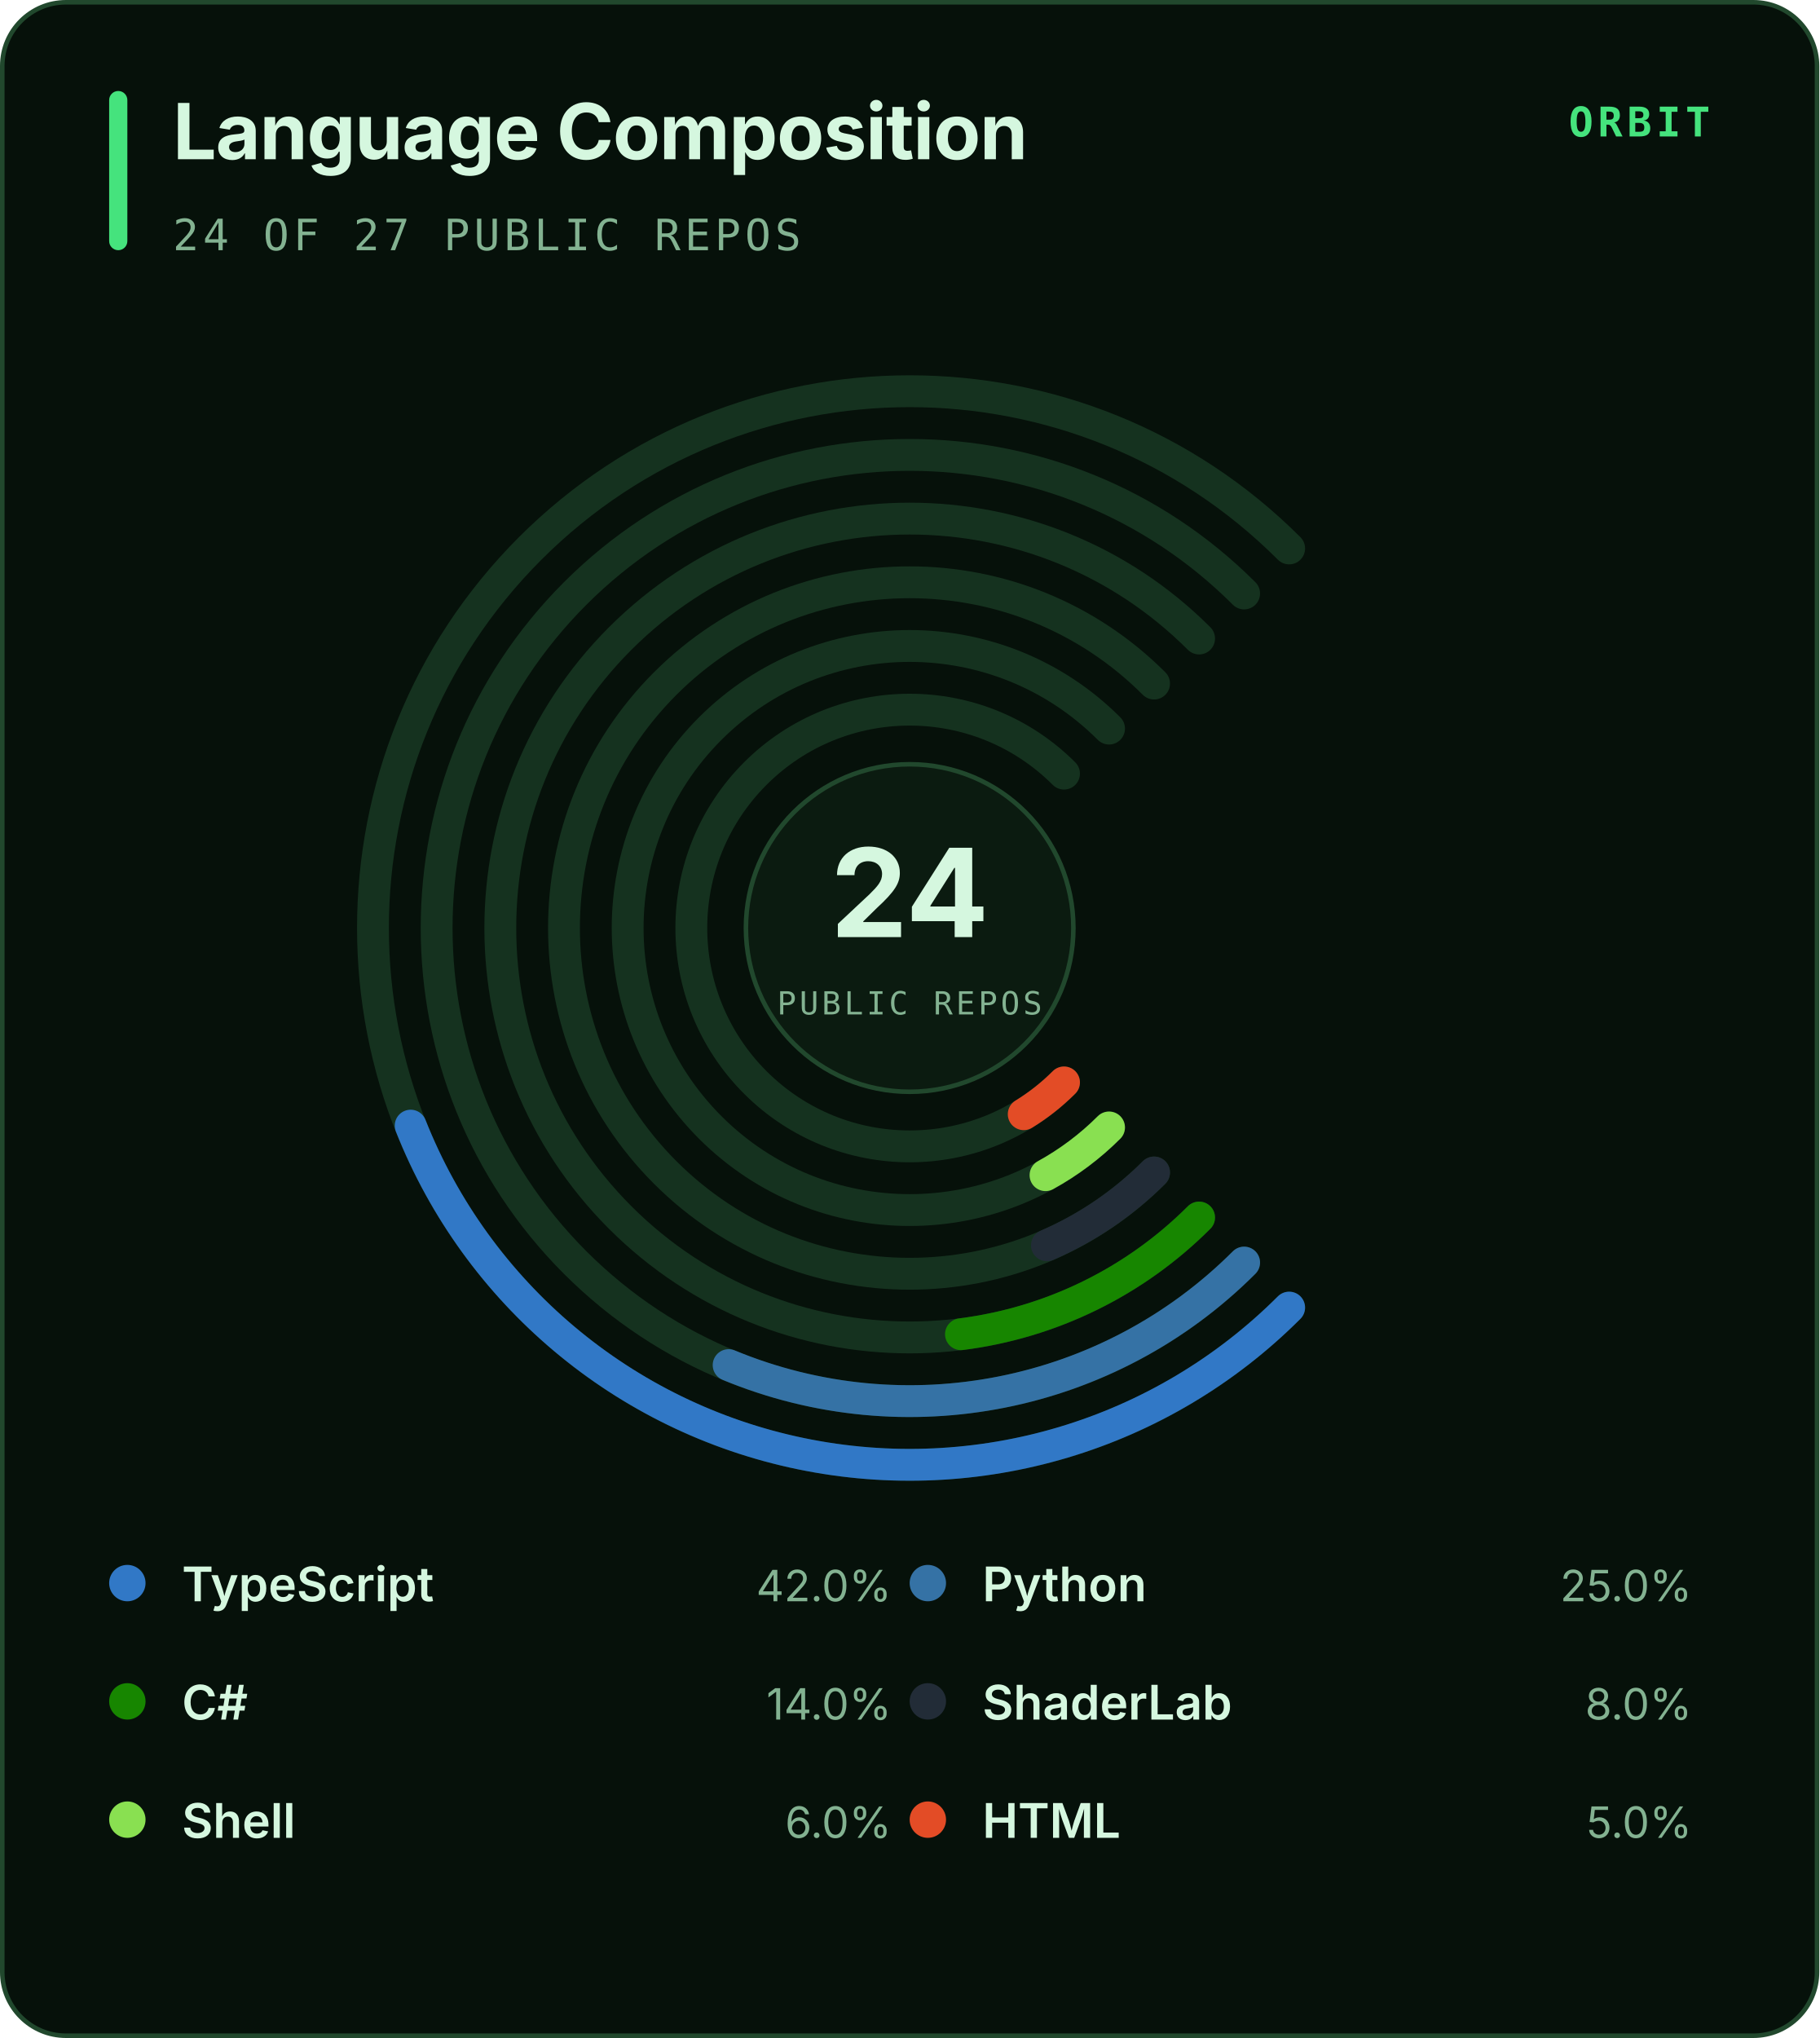
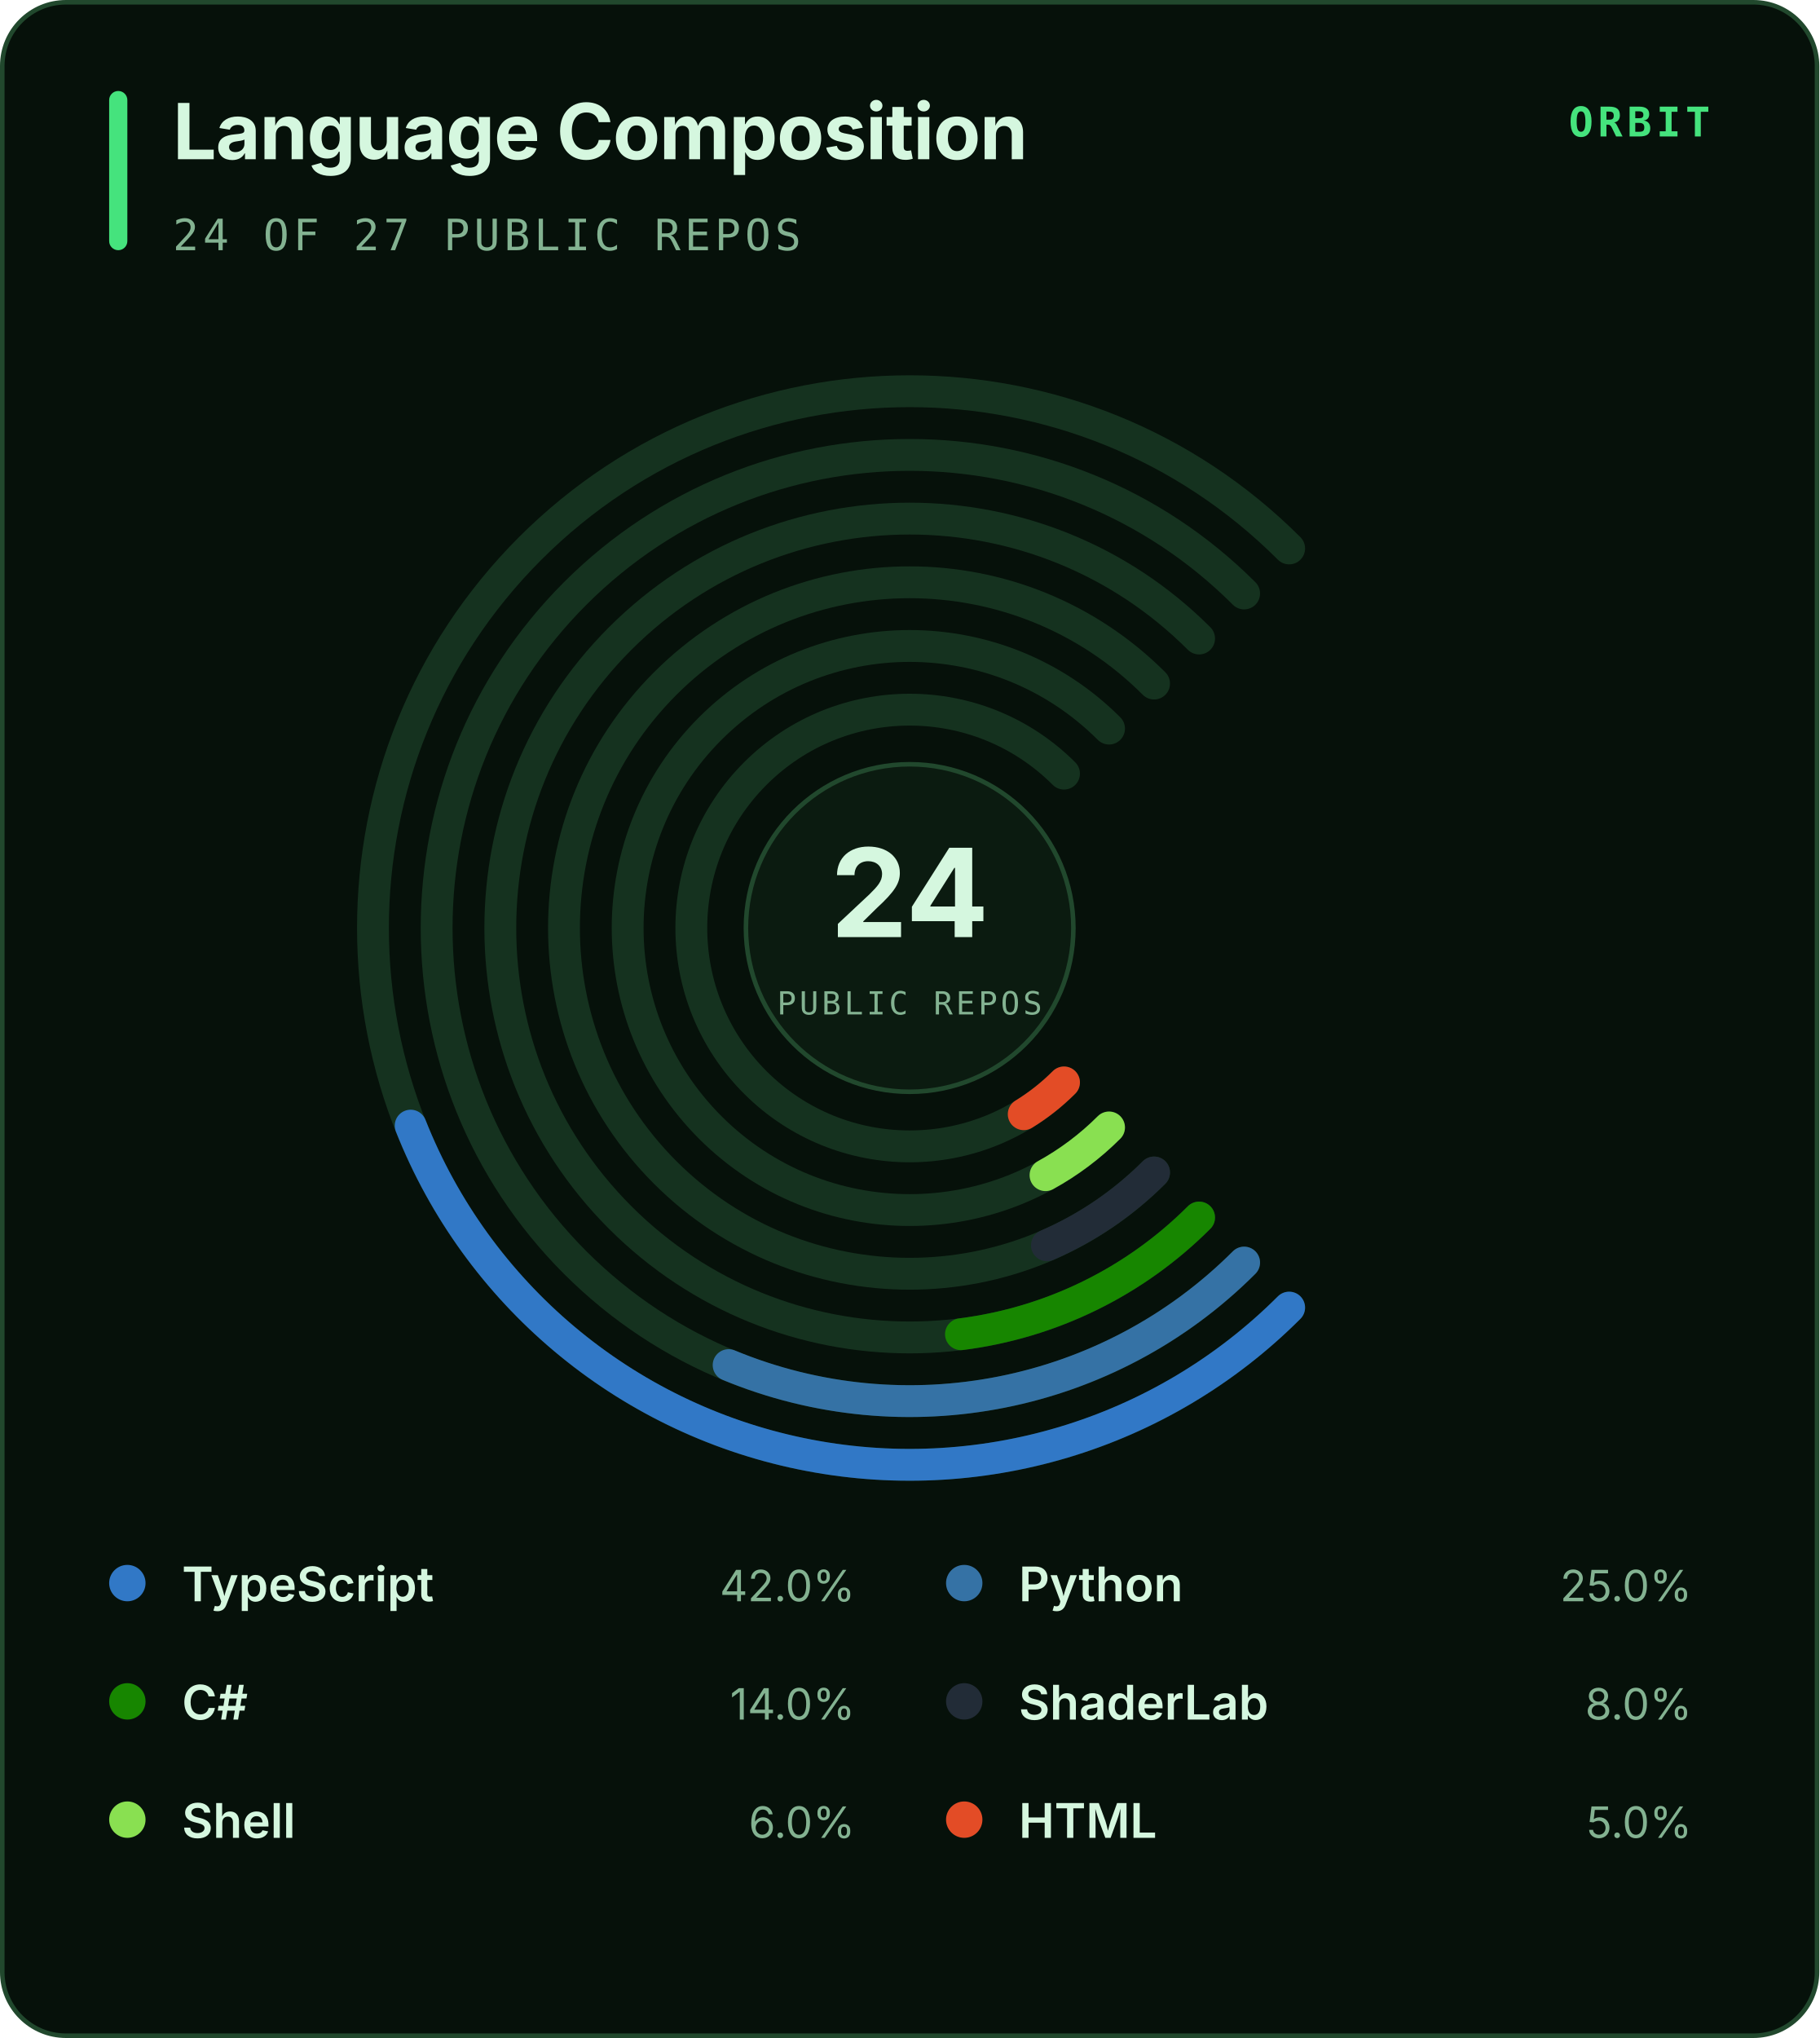
<svg xmlns="http://www.w3.org/2000/svg" role="img" aria-labelledby="title description" data-style="orbit" data-theme="terminal" width="400" height="448" viewBox="0 0 400 448">
  <style>
    text { font-family: -apple-system, BlinkMacSystemFont, Segoe UI, sans-serif; }
    .title { fill: #d5f7df; font-size: 17px; font-weight: 700; letter-spacing: -0.2px; }
    .meta, .style-tag, .rank, .metric-label { font-family: ui-monospace, SFMono-Regular, Consolas, monospace; }
    .meta { fill: #83b291; font-size: 9.5px; letter-spacing: 0.9px; }
    .style-tag { fill: #45e37d; font-size: 9px; font-weight: 700; letter-spacing: 1px; }
    .label { fill: #d5f7df; font-size: 12px; font-weight: 650; }
    .value { fill: #83b291; font-size: 11px; font-variant-numeric: tabular-nums; }
    .rank { fill: #45e37d; font-size: 9px; font-weight: 700; }
    .metric { fill: #d5f7df; font-size: 27px; font-weight: 750; font-variant-numeric: tabular-nums; }
    .metric-label { fill: #83b291; font-size: 7px; letter-spacing: 0.7px; }
+     .legend-rank { fill: #83b291; font-family: ui-monospace, SFMono-Regular, Consolas, monospace; font-size: 8px; font-weight: 700; }
    .legend-label { fill: #d5f7df; font-size: 10.5px; font-weight: 600; }
    .legend-value { fill: #83b291; font-size: 9.5px; font-variant-numeric: tabular-nums; }
    .axis-note { fill: #83b291; font-family: ui-monospace, SFMono-Regular, Consolas, monospace; font-size: 9.5px; letter-spacing: 0.6px; }
    .part-label { font-size: 11px; font-weight: 700; }
+     .part-rank { font-family: ui-monospace, SFMono-Regular, Consolas, monospace; font-size: 9px; font-weight: 800; }
    .part-value { font-family: ui-monospace, SFMono-Regular, Consolas, monospace; font-size: 10px; font-variant-numeric: tabular-nums; }
    .center-label { fill: #d5f7df; font-size: 12px; font-weight: 700; }
    .center-value { fill: #83b291; font-family: ui-monospace, SFMono-Regular, Consolas, monospace; font-size: 9px; }
    .node-label { font-size: 9px; font-weight: 750; }
    .empty { fill: #83b291; font-size: 11px; }
  </style>
  <rect class="card" x="0.5" y="0.5" width="399" height="447" rx="14" fill="#06110a" stroke="#21482d" />
  <rect x="24" y="20" width="4" height="35" rx="2" fill="#45e37d" />
  <text class="title" x="38" y="35">Language Composition</text>
  <text class="meta" x="38" y="55">24 OF 27 PUBLIC REPOS</text>
  <text class="style-tag" text-anchor="end" x="376" y="30">ORBIT</text>
  <circle cx="200" cy="204" r="36" fill="#0b1b10" stroke="#21482d" />
  <text class="metric" text-anchor="middle" x="200" y="206">24</text>
  <text class="metric-label" text-anchor="middle" x="200" y="223">PUBLIC REPOS</text>
  <path d="M 283.44 287.44 A 118 118 0 1 1 283.44 120.56" fill="none" stroke="#15321f" stroke-width="7" stroke-linecap="round" />
  <path data-role="orbit-value" data-share="42" d="M 283.44 287.44 A 118 118 0 0 1 90.29 247.44" fill="none" stroke="#3178C6" stroke-width="7" stroke-linecap="round" />
  <path d="M 273.54 277.54 A 104 104 0 1 1 273.54 130.46" fill="none" stroke="#15321f" stroke-width="7" stroke-linecap="round" />
  <path data-role="orbit-value" data-share="25" d="M 273.54 277.54 A 104 104 0 0 1 160.2 300.08" fill="none" stroke="#3572A5" stroke-width="7" stroke-linecap="round" />
  <path d="M 263.64 267.64 A 90 90 0 1 1 263.64 140.36" fill="none" stroke="#15321f" stroke-width="7" stroke-linecap="round" />
  <path data-role="orbit-value" data-share="14" d="M 263.64 267.64 A 90 90 0 0 1 211.28 293.29" fill="none" stroke="#178600" stroke-width="7" stroke-linecap="round" />
  <path d="M 253.74 257.74 A 76 76 0 1 1 253.74 150.26" fill="none" stroke="#15321f" stroke-width="7" stroke-linecap="round" />
  <path data-role="orbit-value" data-share="8" d="M 253.74 257.74 A 76 76 0 0 1 230.18 273.75" fill="none" stroke="#222C37" stroke-width="7" stroke-linecap="round" />
  <path d="M 243.84 247.84 A 62 62 0 1 1 243.84 160.16" fill="none" stroke="#15321f" stroke-width="7" stroke-linecap="round" />
  <path data-role="orbit-value" data-share="6" d="M 243.84 247.84 A 62 62 0 0 1 229.87 258.33" fill="none" stroke="#89E051" stroke-width="7" stroke-linecap="round" />
  <path d="M 233.94 237.94 A 48 48 0 1 1 233.94 170.06" fill="none" stroke="#15321f" stroke-width="7" stroke-linecap="round" />
  <path data-role="orbit-value" data-share="5" d="M 233.94 237.94 A 48 48 0 0 1 225.08 244.93" fill="none" stroke="#E34C26" stroke-width="7" stroke-linecap="round" />
  <g data-role="legend" data-columns="2">
    <circle cx="28" cy="348" r="4" fill="#3178C6" />
    <text class="legend-label" x="40" y="352">TypeScript</text>
-     <text class="legend-value" text-anchor="end" x="196" y="352">42.0%</text>
-     <circle cx="204" cy="348" r="4" fill="#3572A5" />
-     <text class="legend-label" x="216" y="352">Python</text>
+     <text class="legend-value" text-anchor="end" x="188" y="352">42.0%</text>
+     <circle cx="212" cy="348" r="4" fill="#3572A5" />
+     <text class="legend-label" x="224" y="352">Python</text>
    <text class="legend-value" text-anchor="end" x="372" y="352">25.0%</text>
    <circle cx="28" cy="374" r="4" fill="#178600" />
    <text class="legend-label" x="40" y="378">C#</text>
-     <text class="legend-value" text-anchor="end" x="196" y="378">14.0%</text>
-     <circle cx="204" cy="374" r="4" fill="#222C37" />
-     <text class="legend-label" x="216" y="378">ShaderLab</text>
+     <text class="legend-value" text-anchor="end" x="188" y="378">14.0%</text>
+     <circle cx="212" cy="374" r="4" fill="#222C37" />
+     <text class="legend-label" x="224" y="378">ShaderLab</text>
    <text class="legend-value" text-anchor="end" x="372" y="378">8.0%</text>
    <circle cx="28" cy="400" r="4" fill="#89E051" />
    <text class="legend-label" x="40" y="404">Shell</text>
-     <text class="legend-value" text-anchor="end" x="196" y="404">6.0%</text>
-     <circle cx="204" cy="400" r="4" fill="#E34C26" />
-     <text class="legend-label" x="216" y="404">HTML</text>
+     <text class="legend-value" text-anchor="end" x="188" y="404">6.0%</text>
+     <circle cx="212" cy="400" r="4" fill="#E34C26" />
+     <text class="legend-label" x="224" y="404">HTML</text>
    <text class="legend-value" text-anchor="end" x="372" y="404">5.0%</text>
  </g>
</svg>
